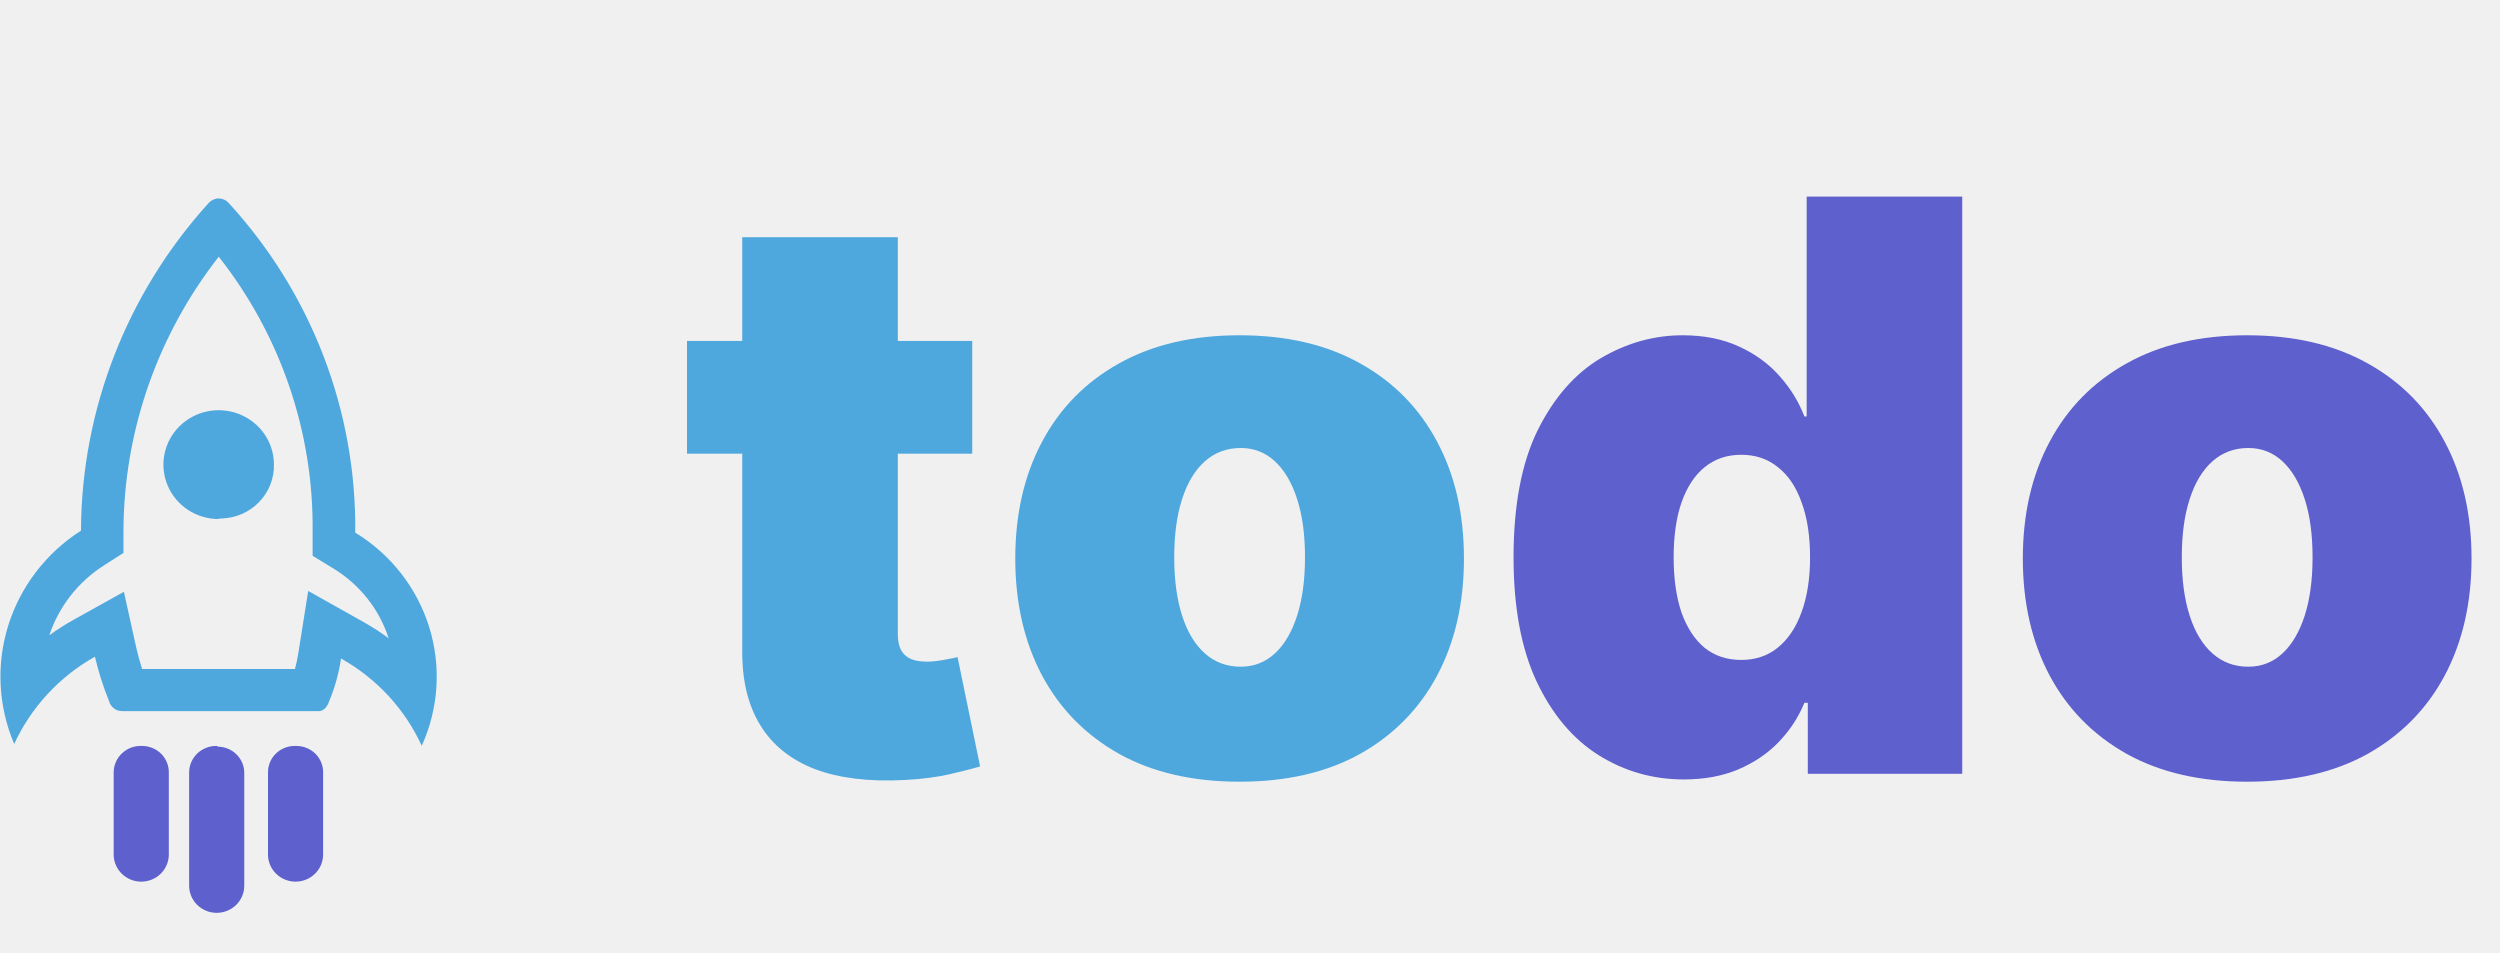
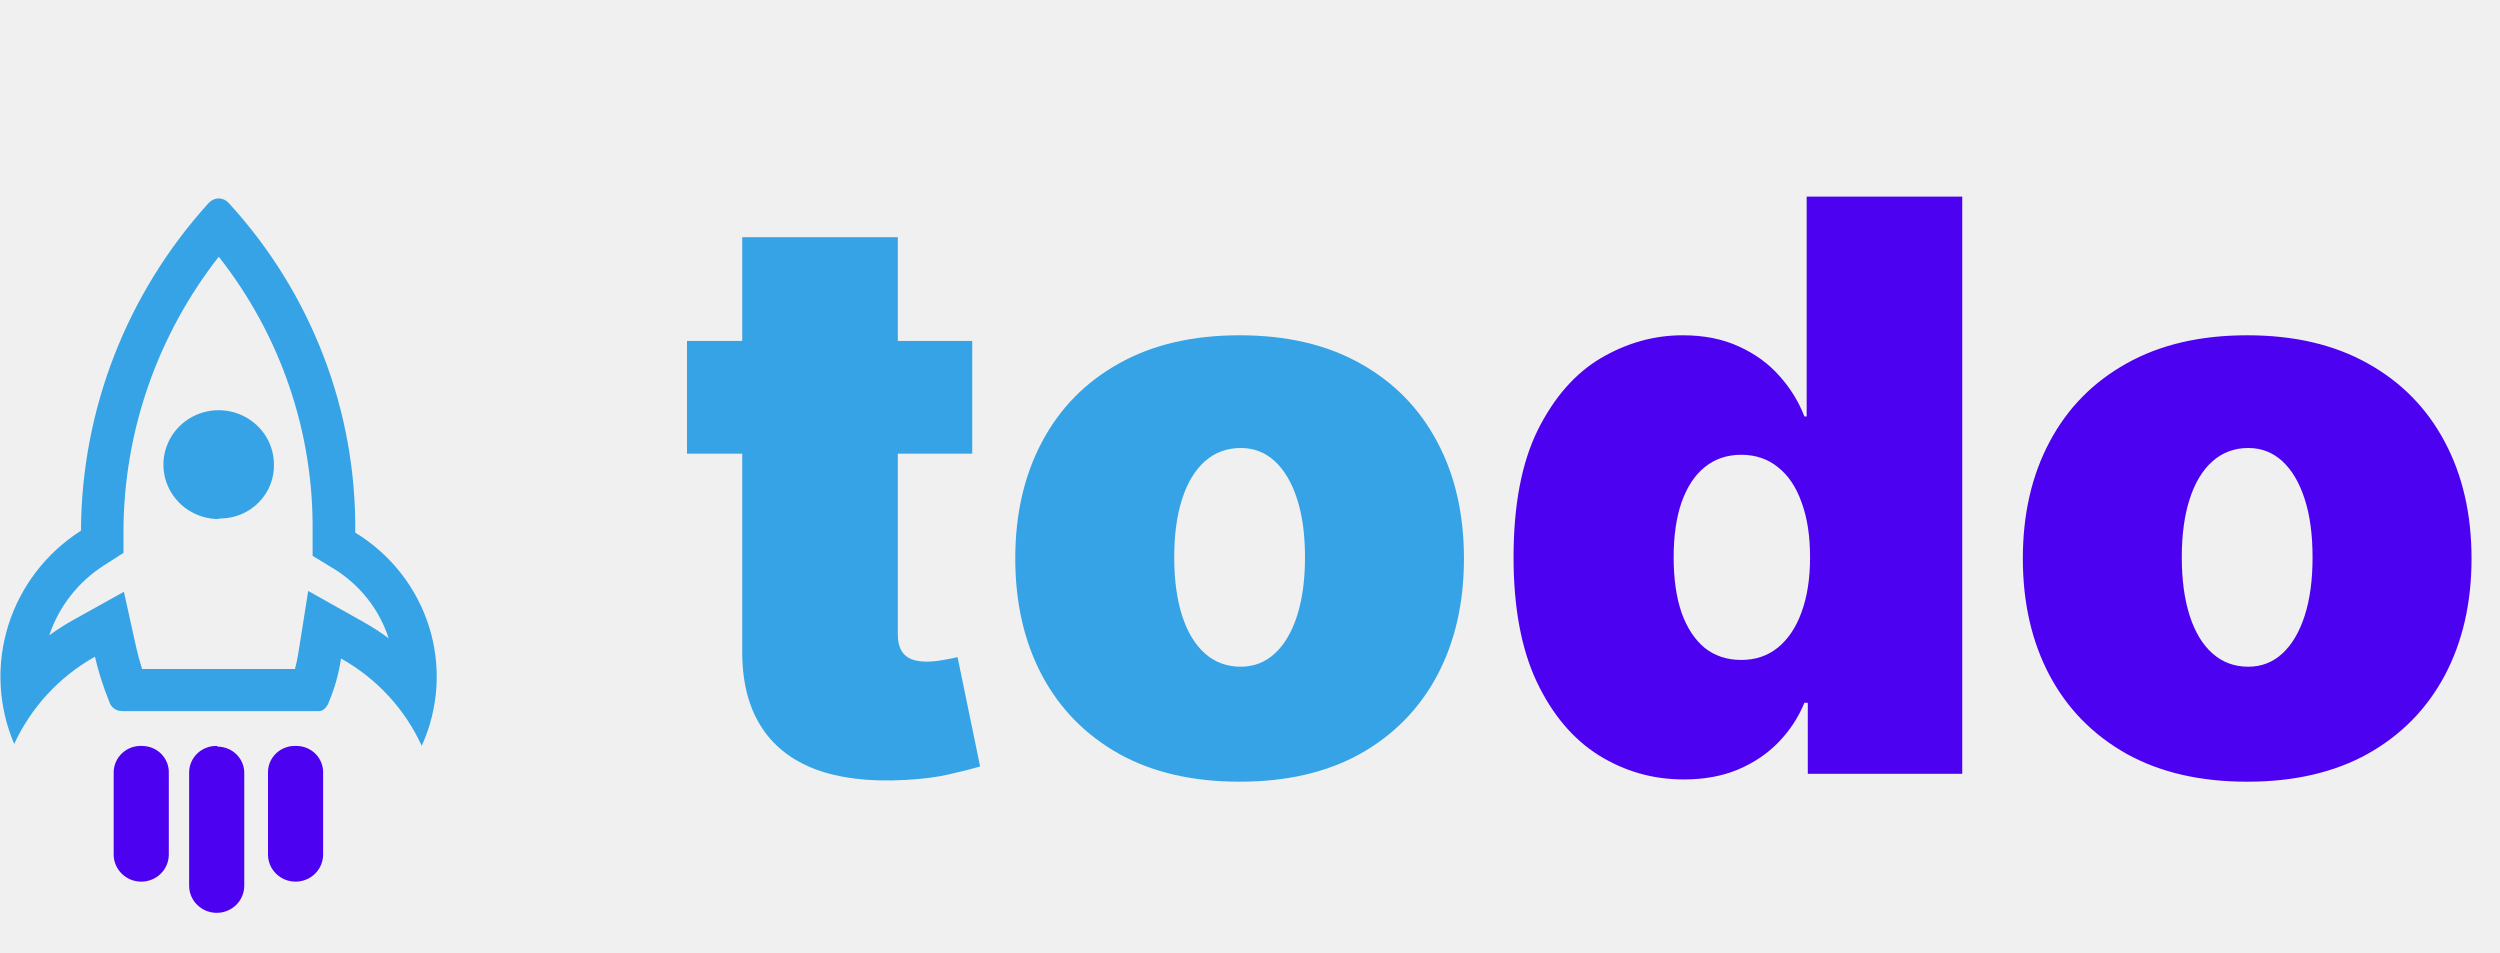
<svg xmlns="http://www.w3.org/2000/svg" width="126" height="48" viewBox="0 0 126 48" fill="none">
-   <path d="M49 17.182V22.864H34.625V17.182H49ZM37.409 11.954H45.25V31.983C45.25 32.286 45.302 32.542 45.406 32.75C45.51 32.949 45.671 33.1 45.889 33.205C46.107 33.299 46.386 33.347 46.727 33.347C46.964 33.347 47.239 33.318 47.551 33.261C47.873 33.205 48.11 33.157 48.261 33.119L49.398 38.631C49.047 38.735 48.545 38.863 47.892 39.014C47.248 39.166 46.481 39.265 45.591 39.312C43.792 39.407 42.281 39.222 41.06 38.758C39.838 38.285 38.919 37.542 38.304 36.528C37.688 35.515 37.39 34.246 37.409 32.722V11.954ZM62.477 39.398C60.109 39.398 58.083 38.929 56.397 37.992C54.711 37.044 53.419 35.728 52.519 34.043C51.62 32.347 51.17 30.383 51.17 28.148C51.17 25.913 51.62 23.953 52.519 22.267C53.419 20.572 54.711 19.256 56.397 18.318C58.083 17.371 60.109 16.898 62.477 16.898C64.844 16.898 66.871 17.371 68.556 18.318C70.242 19.256 71.534 20.572 72.434 22.267C73.334 23.953 73.783 25.913 73.783 28.148C73.783 30.383 73.334 32.347 72.434 34.043C71.534 35.728 70.242 37.044 68.556 37.992C66.871 38.929 64.844 39.398 62.477 39.398ZM62.533 33.602C63.196 33.602 63.769 33.38 64.252 32.935C64.735 32.49 65.109 31.855 65.374 31.031C65.639 30.207 65.772 29.227 65.772 28.091C65.772 26.945 65.639 25.965 65.374 25.151C65.109 24.327 64.735 23.692 64.252 23.247C63.769 22.802 63.196 22.579 62.533 22.579C61.833 22.579 61.231 22.802 60.729 23.247C60.227 23.692 59.844 24.327 59.579 25.151C59.314 25.965 59.181 26.945 59.181 28.091C59.181 29.227 59.314 30.207 59.579 31.031C59.844 31.855 60.227 32.49 60.729 32.935C61.231 33.38 61.833 33.602 62.533 33.602Z" fill="#4EA8DE" />
-   <path d="M84.863 39.284C83.31 39.284 81.88 38.877 80.573 38.062C79.276 37.248 78.234 36.012 77.448 34.355C76.672 32.698 76.283 30.61 76.283 28.091C76.283 25.458 76.691 23.318 77.505 21.671C78.329 20.023 79.389 18.815 80.687 18.048C81.994 17.281 83.367 16.898 84.806 16.898C85.886 16.898 86.833 17.087 87.647 17.466C88.461 17.835 89.143 18.332 89.692 18.957C90.242 19.573 90.658 20.25 90.942 20.989H91.056V9.909H98.897V39H91.113V35.42H90.942C90.639 36.159 90.204 36.822 89.636 37.409C89.077 37.987 88.395 38.446 87.59 38.787C86.795 39.118 85.886 39.284 84.863 39.284ZM87.761 33.261C88.48 33.261 89.096 33.053 89.607 32.636C90.128 32.21 90.526 31.614 90.8 30.847C91.085 30.07 91.227 29.151 91.227 28.091C91.227 27.011 91.085 26.088 90.8 25.321C90.526 24.544 90.128 23.953 89.607 23.546C89.096 23.129 88.48 22.921 87.761 22.921C87.041 22.921 86.425 23.129 85.914 23.546C85.412 23.953 85.024 24.544 84.749 25.321C84.484 26.088 84.352 27.011 84.352 28.091C84.352 29.171 84.484 30.099 84.749 30.875C85.024 31.642 85.412 32.234 85.914 32.651C86.425 33.058 87.041 33.261 87.761 33.261ZM113.258 39.398C110.89 39.398 108.864 38.929 107.178 37.992C105.493 37.044 104.2 35.728 103.3 34.043C102.401 32.347 101.951 30.383 101.951 28.148C101.951 25.913 102.401 23.953 103.3 22.267C104.2 20.572 105.493 19.256 107.178 18.318C108.864 17.371 110.89 16.898 113.258 16.898C115.625 16.898 117.652 17.371 119.337 18.318C121.023 19.256 122.316 20.572 123.215 22.267C124.115 23.953 124.565 25.913 124.565 28.148C124.565 30.383 124.115 32.347 123.215 34.043C122.316 35.728 121.023 37.044 119.337 37.992C117.652 38.929 115.625 39.398 113.258 39.398ZM113.315 33.602C113.978 33.602 114.55 33.38 115.033 32.935C115.516 32.49 115.89 31.855 116.156 31.031C116.421 30.207 116.553 29.227 116.553 28.091C116.553 26.945 116.421 25.965 116.156 25.151C115.89 24.327 115.516 23.692 115.033 23.247C114.55 22.802 113.978 22.579 113.315 22.579C112.614 22.579 112.013 22.802 111.511 23.247C111.009 23.692 110.625 24.327 110.36 25.151C110.095 25.965 109.962 26.945 109.962 28.091C109.962 29.227 110.095 30.207 110.36 31.031C110.625 31.855 111.009 32.49 111.511 32.935C112.013 33.38 112.614 33.602 113.315 33.602Z" fill="#5E60CE" />
+   <path d="M49 17.182V22.864H34.625V17.182H49ZM37.409 11.954H45.25V31.983C45.25 32.286 45.302 32.542 45.406 32.75C45.51 32.949 45.671 33.1 45.889 33.205C46.107 33.299 46.386 33.347 46.727 33.347C46.964 33.347 47.239 33.318 47.551 33.261C47.873 33.205 48.11 33.157 48.261 33.119L49.398 38.631C49.047 38.735 48.545 38.863 47.892 39.014C47.248 39.166 46.481 39.265 45.591 39.312C43.792 39.407 42.281 39.222 41.06 38.758C39.838 38.285 38.919 37.542 38.304 36.528C37.688 35.515 37.39 34.246 37.409 32.722V11.954ZM62.477 39.398C60.109 39.398 58.083 38.929 56.397 37.992C54.711 37.044 53.419 35.728 52.519 34.043C51.62 32.347 51.17 30.383 51.17 28.148C51.17 25.913 51.62 23.953 52.519 22.267C53.419 20.572 54.711 19.256 56.397 18.318C58.083 17.371 60.109 16.898 62.477 16.898C64.844 16.898 66.871 17.371 68.556 18.318C70.242 19.256 71.534 20.572 72.434 22.267C73.334 23.953 73.783 25.913 73.783 28.148C73.783 30.383 73.334 32.347 72.434 34.043C71.534 35.728 70.242 37.044 68.556 37.992C66.871 38.929 64.844 39.398 62.477 39.398ZM62.533 33.602C63.196 33.602 63.769 33.38 64.252 32.935C64.735 32.49 65.109 31.855 65.374 31.031C65.639 30.207 65.772 29.227 65.772 28.091C65.772 26.945 65.639 25.965 65.374 25.151C65.109 24.327 64.735 23.692 64.252 23.247C63.769 22.802 63.196 22.579 62.533 22.579C61.833 22.579 61.231 22.802 60.729 23.247C60.227 23.692 59.844 24.327 59.579 25.151C59.314 25.965 59.181 26.945 59.181 28.091C59.181 29.227 59.314 30.207 59.579 31.031C59.844 31.855 60.227 32.49 60.729 32.935C61.231 33.38 61.833 33.602 62.533 33.602Z" fill="#35A3E6" />
+   <path d="M84.863 39.284C83.31 39.284 81.88 38.877 80.573 38.062C79.276 37.248 78.234 36.012 77.448 34.355C76.672 32.698 76.283 30.61 76.283 28.091C76.283 25.458 76.691 23.318 77.505 21.671C78.329 20.023 79.389 18.815 80.687 18.048C81.994 17.281 83.367 16.898 84.806 16.898C85.886 16.898 86.833 17.087 87.647 17.466C88.461 17.835 89.143 18.332 89.692 18.957C90.242 19.573 90.658 20.25 90.942 20.989H91.056V9.909H98.897V39H91.113V35.42H90.942C90.639 36.159 90.204 36.822 89.636 37.409C89.077 37.987 88.395 38.446 87.59 38.787C86.795 39.118 85.886 39.284 84.863 39.284ZM87.761 33.261C88.48 33.261 89.096 33.053 89.607 32.636C90.128 32.21 90.526 31.614 90.8 30.847C91.085 30.07 91.227 29.151 91.227 28.091C91.227 27.011 91.085 26.088 90.8 25.321C90.526 24.544 90.128 23.953 89.607 23.546C89.096 23.129 88.48 22.921 87.761 22.921C87.041 22.921 86.425 23.129 85.914 23.546C85.412 23.953 85.024 24.544 84.749 25.321C84.484 26.088 84.352 27.011 84.352 28.091C84.352 29.171 84.484 30.099 84.749 30.875C85.024 31.642 85.412 32.234 85.914 32.651C86.425 33.058 87.041 33.261 87.761 33.261ZM113.258 39.398C110.89 39.398 108.864 38.929 107.178 37.992C105.493 37.044 104.2 35.728 103.3 34.043C102.401 32.347 101.951 30.383 101.951 28.148C101.951 25.913 102.401 23.953 103.3 22.267C104.2 20.572 105.493 19.256 107.178 18.318C108.864 17.371 110.89 16.898 113.258 16.898C115.625 16.898 117.652 17.371 119.337 18.318C121.023 19.256 122.316 20.572 123.215 22.267C124.115 23.953 124.565 25.913 124.565 28.148C124.565 30.383 124.115 32.347 123.215 34.043C122.316 35.728 121.023 37.044 119.337 37.992C117.652 38.929 115.625 39.398 113.258 39.398ZM113.315 33.602C113.978 33.602 114.55 33.38 115.033 32.935C115.516 32.49 115.89 31.855 116.156 31.031C116.421 30.207 116.553 29.227 116.553 28.091C116.553 26.945 116.421 25.965 116.156 25.151C115.89 24.327 115.516 23.692 115.033 23.247C114.55 22.802 113.978 22.579 113.315 22.579C112.614 22.579 112.013 22.802 111.511 23.247C111.009 23.692 110.625 24.327 110.36 25.151C110.095 25.965 109.962 26.945 109.962 28.091C109.962 29.227 110.095 30.207 110.36 31.031C110.625 31.855 111.009 32.49 111.511 32.935C112.013 33.38 112.614 33.602 113.315 33.602Z" fill="#4C02F1" />
  <g clip-path="url(#clip0_43_109)">
-     <path d="M11.021 12.933C14.147 16.901 15.816 21.794 15.755 26.816V28.014L16.787 28.642C18.119 29.448 19.113 30.699 19.587 32.167C19.171 31.86 18.735 31.58 18.283 31.328L15.533 29.784L15.039 32.9C14.996 33.175 14.939 33.449 14.867 33.718H7.162C7.047 33.365 6.954 33.013 6.868 32.646L6.245 29.826L3.71 31.236C3.286 31.473 2.877 31.734 2.485 32.019C2.968 30.568 3.941 29.324 5.242 28.494L6.223 27.866V26.752C6.241 21.751 7.93 16.895 11.029 12.933H11.021ZM11.029 10C10.868 10 10.713 10.058 10.592 10.162L10.527 10.219C6.398 14.766 4.105 20.645 4.082 26.745C2.33 27.864 1.033 29.554 0.417 31.52C-0.198 33.485 -0.092 35.601 0.716 37.497C1.568 35.645 2.991 34.106 4.784 33.097C4.964 33.864 5.203 34.616 5.5 35.347C5.538 35.487 5.621 35.611 5.738 35.701C5.854 35.79 5.997 35.839 6.145 35.84H16.085C16.285 35.84 16.486 35.65 16.586 35.354C16.876 34.659 17.078 33.932 17.188 33.189C18.984 34.193 20.408 35.734 21.255 37.589C22.112 35.702 22.245 33.573 21.629 31.597C21.012 29.621 19.689 27.932 17.904 26.844C17.974 20.708 15.694 14.772 11.516 10.219C11.454 10.15 11.377 10.095 11.292 10.058C11.207 10.02 11.115 10 11.021 10H11.029Z" fill="#4EA8DE" />
-     <path d="M11.022 26.16C10.472 26.16 9.934 26 9.476 25.699C9.018 25.399 8.661 24.971 8.45 24.472C8.238 23.972 8.182 23.421 8.288 22.89C8.394 22.358 8.657 21.87 9.044 21.485C9.432 21.101 9.926 20.838 10.465 20.73C11.004 20.622 11.563 20.673 12.073 20.877C12.582 21.082 13.019 21.43 13.328 21.878C13.636 22.326 13.803 22.855 13.807 23.396C13.816 23.747 13.754 24.096 13.626 24.424C13.497 24.751 13.304 25.05 13.058 25.304C12.812 25.558 12.518 25.762 12.191 25.904C11.865 26.046 11.514 26.123 11.158 26.132C11.113 26.139 11.067 26.139 11.022 26.132V26.16Z" fill="#4EA8DE" />
-     <path d="M14.896 37.596C14.717 37.59 14.538 37.62 14.371 37.683C14.203 37.746 14.05 37.842 13.921 37.964C13.792 38.086 13.688 38.232 13.617 38.394C13.546 38.556 13.508 38.731 13.507 38.907V43.067C13.507 43.43 13.653 43.778 13.914 44.034C14.174 44.291 14.527 44.435 14.896 44.435C15.264 44.435 15.618 44.291 15.878 44.034C16.139 43.778 16.285 43.43 16.285 43.067V38.964C16.291 38.788 16.261 38.613 16.197 38.448C16.134 38.284 16.037 38.134 15.914 38.006C15.791 37.879 15.643 37.777 15.479 37.707C15.315 37.636 15.139 37.599 14.96 37.596H14.896Z" fill="#5E60CE" />
-     <path d="M7.162 37.596C6.979 37.586 6.797 37.613 6.625 37.674C6.454 37.736 6.297 37.83 6.163 37.953C6.029 38.075 5.922 38.222 5.848 38.386C5.773 38.55 5.733 38.727 5.729 38.907V43.067C5.729 43.43 5.876 43.778 6.136 44.034C6.397 44.291 6.75 44.435 7.119 44.435C7.487 44.435 7.84 44.291 8.101 44.034C8.362 43.778 8.508 43.43 8.508 43.067V38.964C8.514 38.788 8.484 38.613 8.42 38.448C8.356 38.284 8.26 38.134 8.137 38.006C8.013 37.879 7.865 37.777 7.702 37.707C7.538 37.636 7.362 37.599 7.183 37.596H7.162Z" fill="#5E60CE" />
-     <path d="M10.921 37.596C10.743 37.592 10.565 37.623 10.398 37.687C10.232 37.751 10.08 37.846 9.951 37.968C9.822 38.09 9.718 38.236 9.646 38.397C9.575 38.558 9.536 38.731 9.532 38.907V44.639C9.532 45.002 9.678 45.35 9.939 45.606C10.2 45.863 10.553 46.007 10.921 46.007C11.29 46.007 11.643 45.863 11.904 45.606C12.164 45.35 12.311 45.002 12.311 44.639V38.999C12.316 38.823 12.287 38.648 12.223 38.483C12.159 38.319 12.063 38.169 11.939 38.042C11.816 37.914 11.668 37.812 11.505 37.742C11.341 37.671 11.164 37.634 10.986 37.631L10.921 37.596Z" fill="#5E60CE" />
+     <path d="M11.021 12.933C14.147 16.901 15.816 21.794 15.755 26.816V28.014L16.787 28.642C18.119 29.448 19.113 30.699 19.587 32.167C19.171 31.86 18.735 31.58 18.283 31.328L15.533 29.784L15.039 32.9C14.996 33.175 14.939 33.449 14.867 33.718H7.162C7.047 33.365 6.954 33.013 6.868 32.646L6.245 29.826L3.71 31.236C3.286 31.473 2.877 31.734 2.485 32.019C2.968 30.568 3.941 29.324 5.242 28.494L6.223 27.866V26.752C6.241 21.751 7.93 16.895 11.029 12.933H11.021ZM11.029 10C10.868 10 10.713 10.058 10.592 10.162L10.527 10.219C6.398 14.766 4.105 20.645 4.082 26.745C2.33 27.864 1.033 29.554 0.417 31.52C-0.198 33.485 -0.092 35.601 0.716 37.497C1.568 35.645 2.991 34.106 4.784 33.097C4.964 33.864 5.203 34.616 5.5 35.347C5.538 35.487 5.621 35.611 5.738 35.701C5.854 35.79 5.997 35.839 6.145 35.84H16.085C16.285 35.84 16.486 35.65 16.586 35.354C16.876 34.659 17.078 33.932 17.188 33.189C18.984 34.193 20.408 35.734 21.255 37.589C22.112 35.702 22.245 33.573 21.629 31.597C21.012 29.621 19.689 27.932 17.904 26.844C17.974 20.708 15.694 14.772 11.516 10.219C11.454 10.15 11.377 10.095 11.292 10.058C11.207 10.02 11.115 10 11.021 10H11.029Z" fill="#35A3E6" />
+     <path d="M11.022 26.16C10.472 26.16 9.934 26 9.476 25.699C9.018 25.399 8.661 24.971 8.45 24.472C8.238 23.972 8.182 23.421 8.288 22.89C8.394 22.358 8.657 21.87 9.044 21.485C9.432 21.101 9.926 20.838 10.465 20.73C11.004 20.622 11.563 20.673 12.073 20.877C12.582 21.082 13.019 21.43 13.328 21.878C13.636 22.326 13.803 22.855 13.807 23.396C13.816 23.747 13.754 24.096 13.626 24.424C13.497 24.751 13.304 25.05 13.058 25.304C12.812 25.558 12.518 25.762 12.191 25.904C11.865 26.046 11.514 26.123 11.158 26.132C11.113 26.139 11.067 26.139 11.022 26.132V26.16Z" fill="#35A3E6" />
+     <path d="M14.896 37.596C14.717 37.59 14.538 37.62 14.371 37.683C14.203 37.746 14.05 37.842 13.921 37.964C13.792 38.086 13.688 38.232 13.617 38.394C13.546 38.556 13.508 38.731 13.507 38.907V43.067C13.507 43.43 13.653 43.778 13.914 44.034C14.174 44.291 14.527 44.435 14.896 44.435C15.264 44.435 15.618 44.291 15.878 44.034C16.139 43.778 16.285 43.43 16.285 43.067V38.964C16.291 38.788 16.261 38.613 16.197 38.448C16.134 38.284 16.037 38.134 15.914 38.006C15.791 37.879 15.643 37.777 15.479 37.707C15.315 37.636 15.139 37.599 14.96 37.596H14.896Z" fill="#4C02F1" />
+     <path d="M7.162 37.596C6.979 37.586 6.797 37.613 6.625 37.674C6.454 37.736 6.297 37.83 6.163 37.953C6.029 38.075 5.922 38.222 5.848 38.386C5.773 38.55 5.733 38.727 5.729 38.907V43.067C5.729 43.43 5.876 43.778 6.136 44.034C6.397 44.291 6.75 44.435 7.119 44.435C7.487 44.435 7.84 44.291 8.101 44.034C8.362 43.778 8.508 43.43 8.508 43.067V38.964C8.514 38.788 8.484 38.613 8.42 38.448C8.356 38.284 8.26 38.134 8.137 38.006C8.013 37.879 7.865 37.777 7.702 37.707C7.538 37.636 7.362 37.599 7.183 37.596H7.162Z" fill="#4C02F1" />
+     <path d="M10.921 37.596C10.743 37.592 10.565 37.623 10.398 37.687C10.232 37.751 10.08 37.846 9.951 37.968C9.822 38.09 9.718 38.236 9.646 38.397C9.575 38.558 9.536 38.731 9.532 38.907V44.639C9.532 45.002 9.678 45.35 9.939 45.606C10.2 45.863 10.553 46.007 10.921 46.007C11.29 46.007 11.643 45.863 11.904 45.606C12.164 45.35 12.311 45.002 12.311 44.639V38.999C12.316 38.823 12.287 38.648 12.223 38.483C12.159 38.319 12.063 38.169 11.939 38.042C11.816 37.914 11.668 37.812 11.505 37.742C11.341 37.671 11.164 37.634 10.986 37.631L10.921 37.596Z" fill="#4C02F1" />
  </g>
  <defs>
    <clipPath id="clip0_43_109">
      <rect width="22" height="36" fill="white" transform="translate(0 10)" />
    </clipPath>
  </defs>
</svg>
